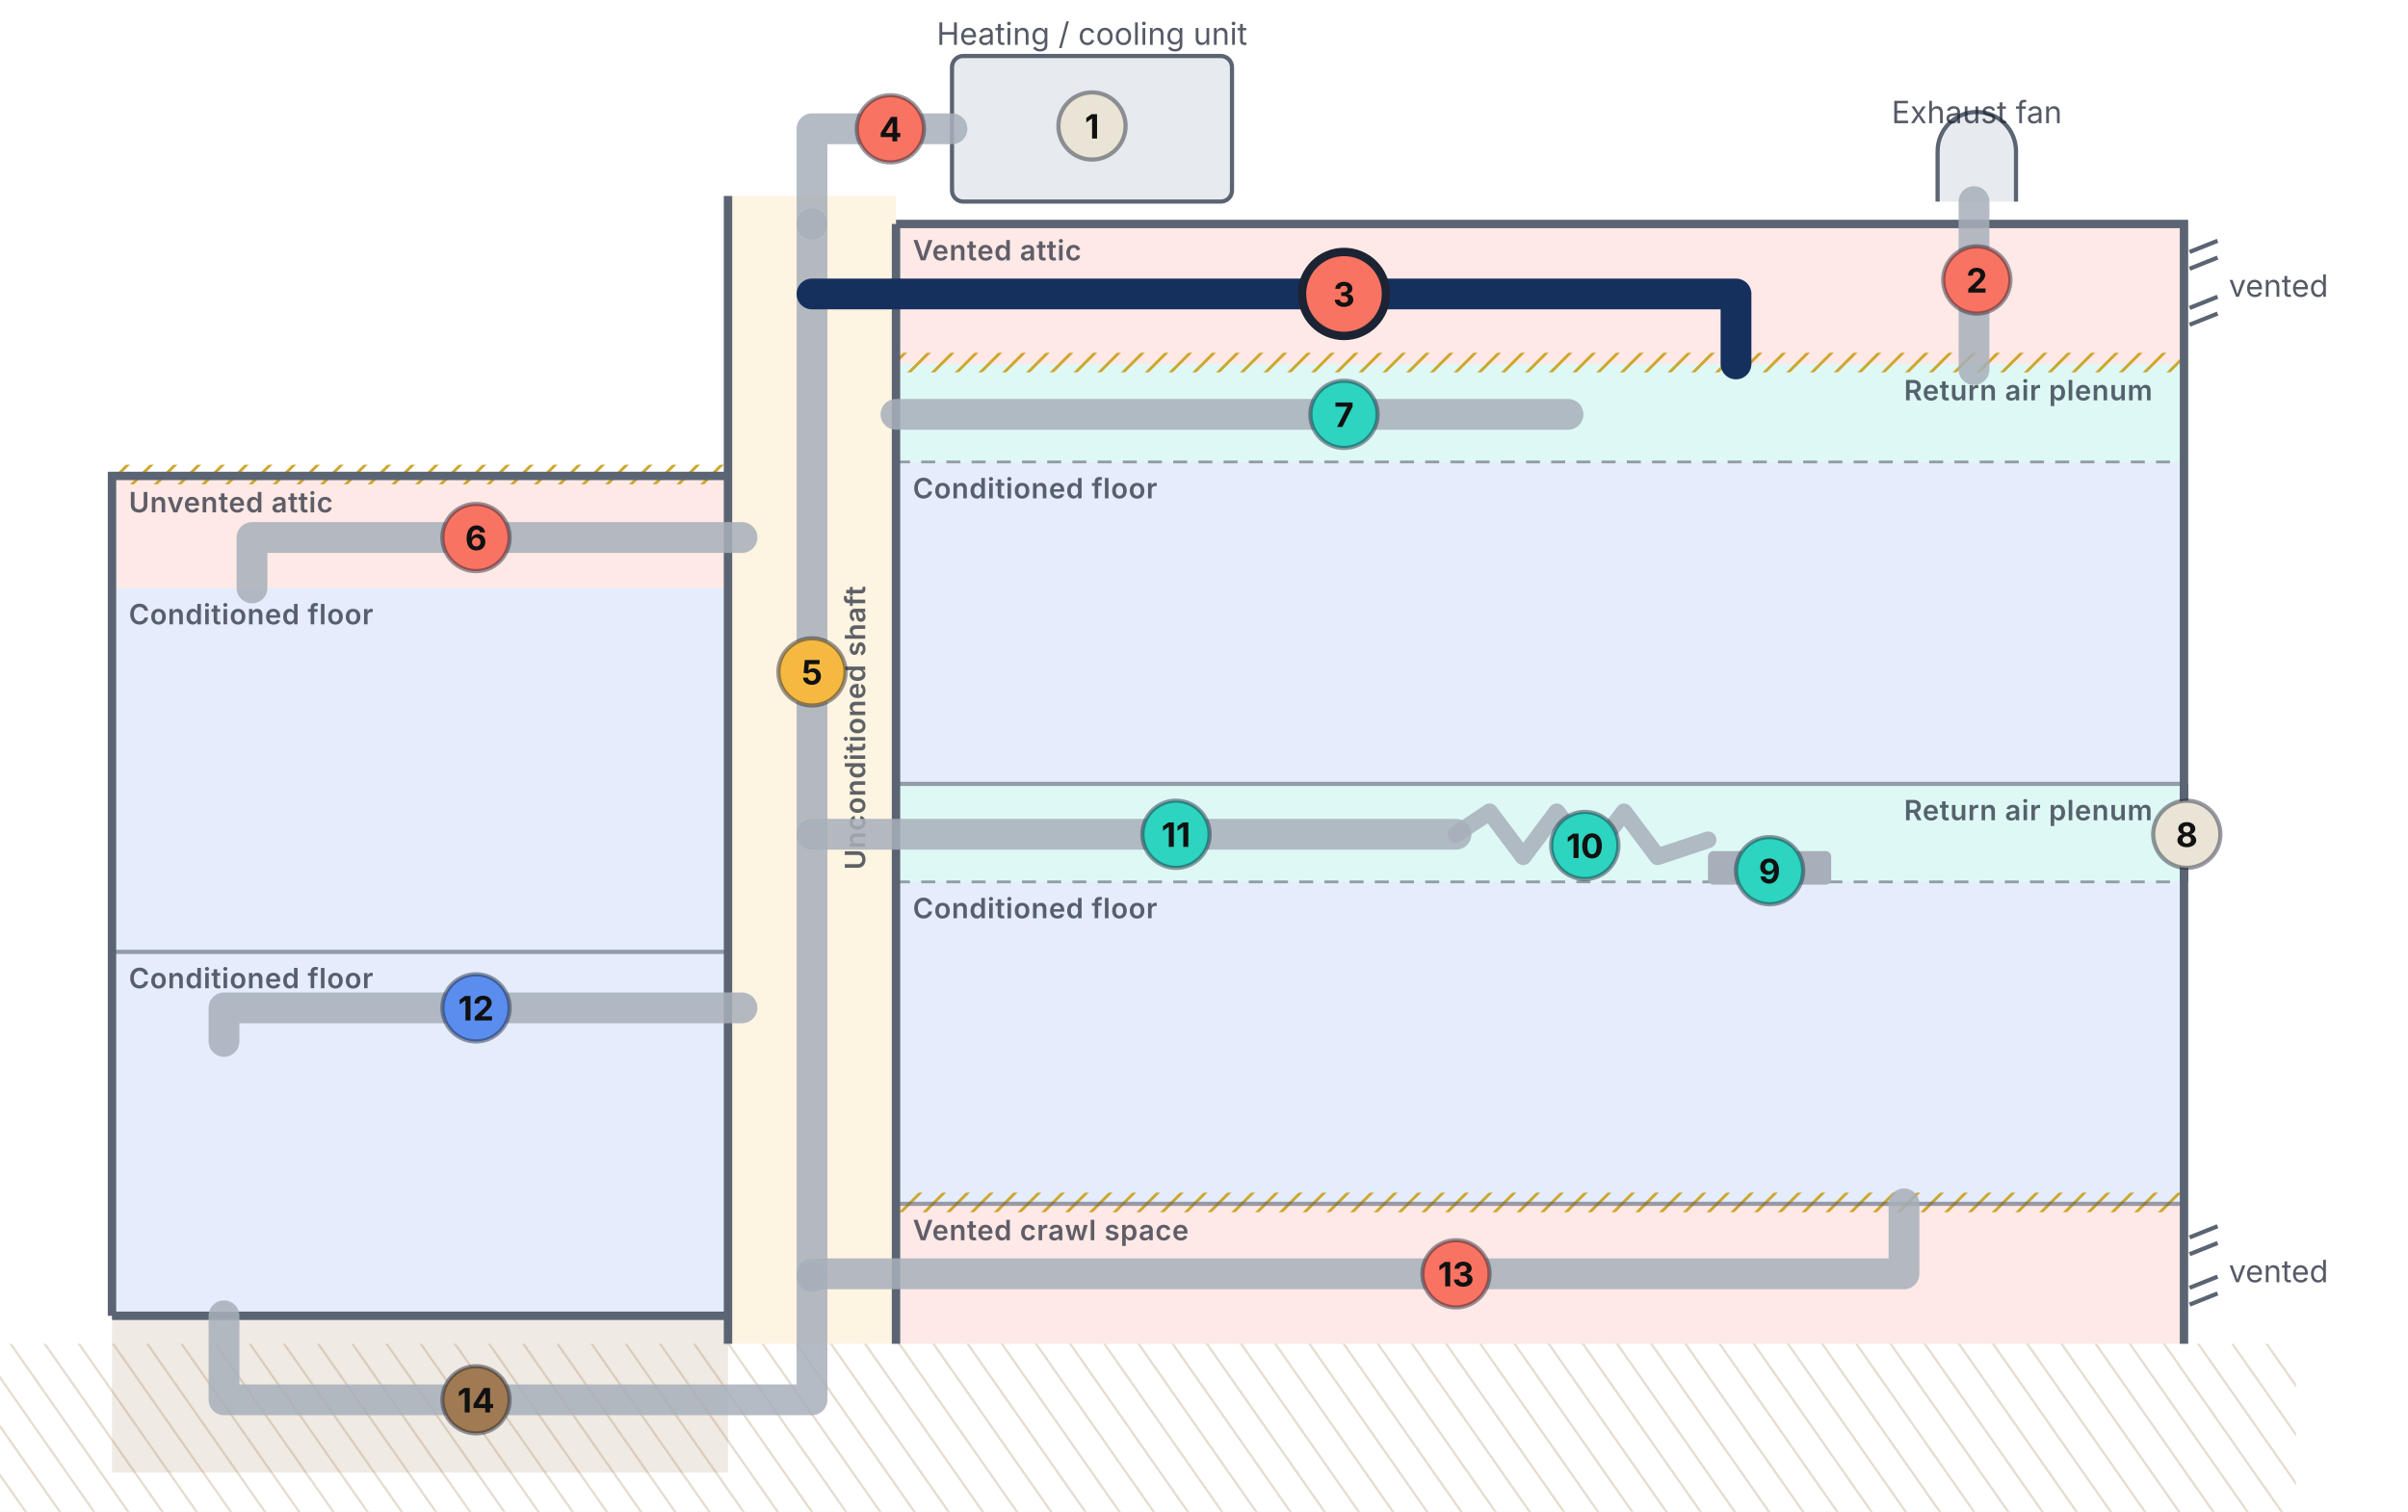
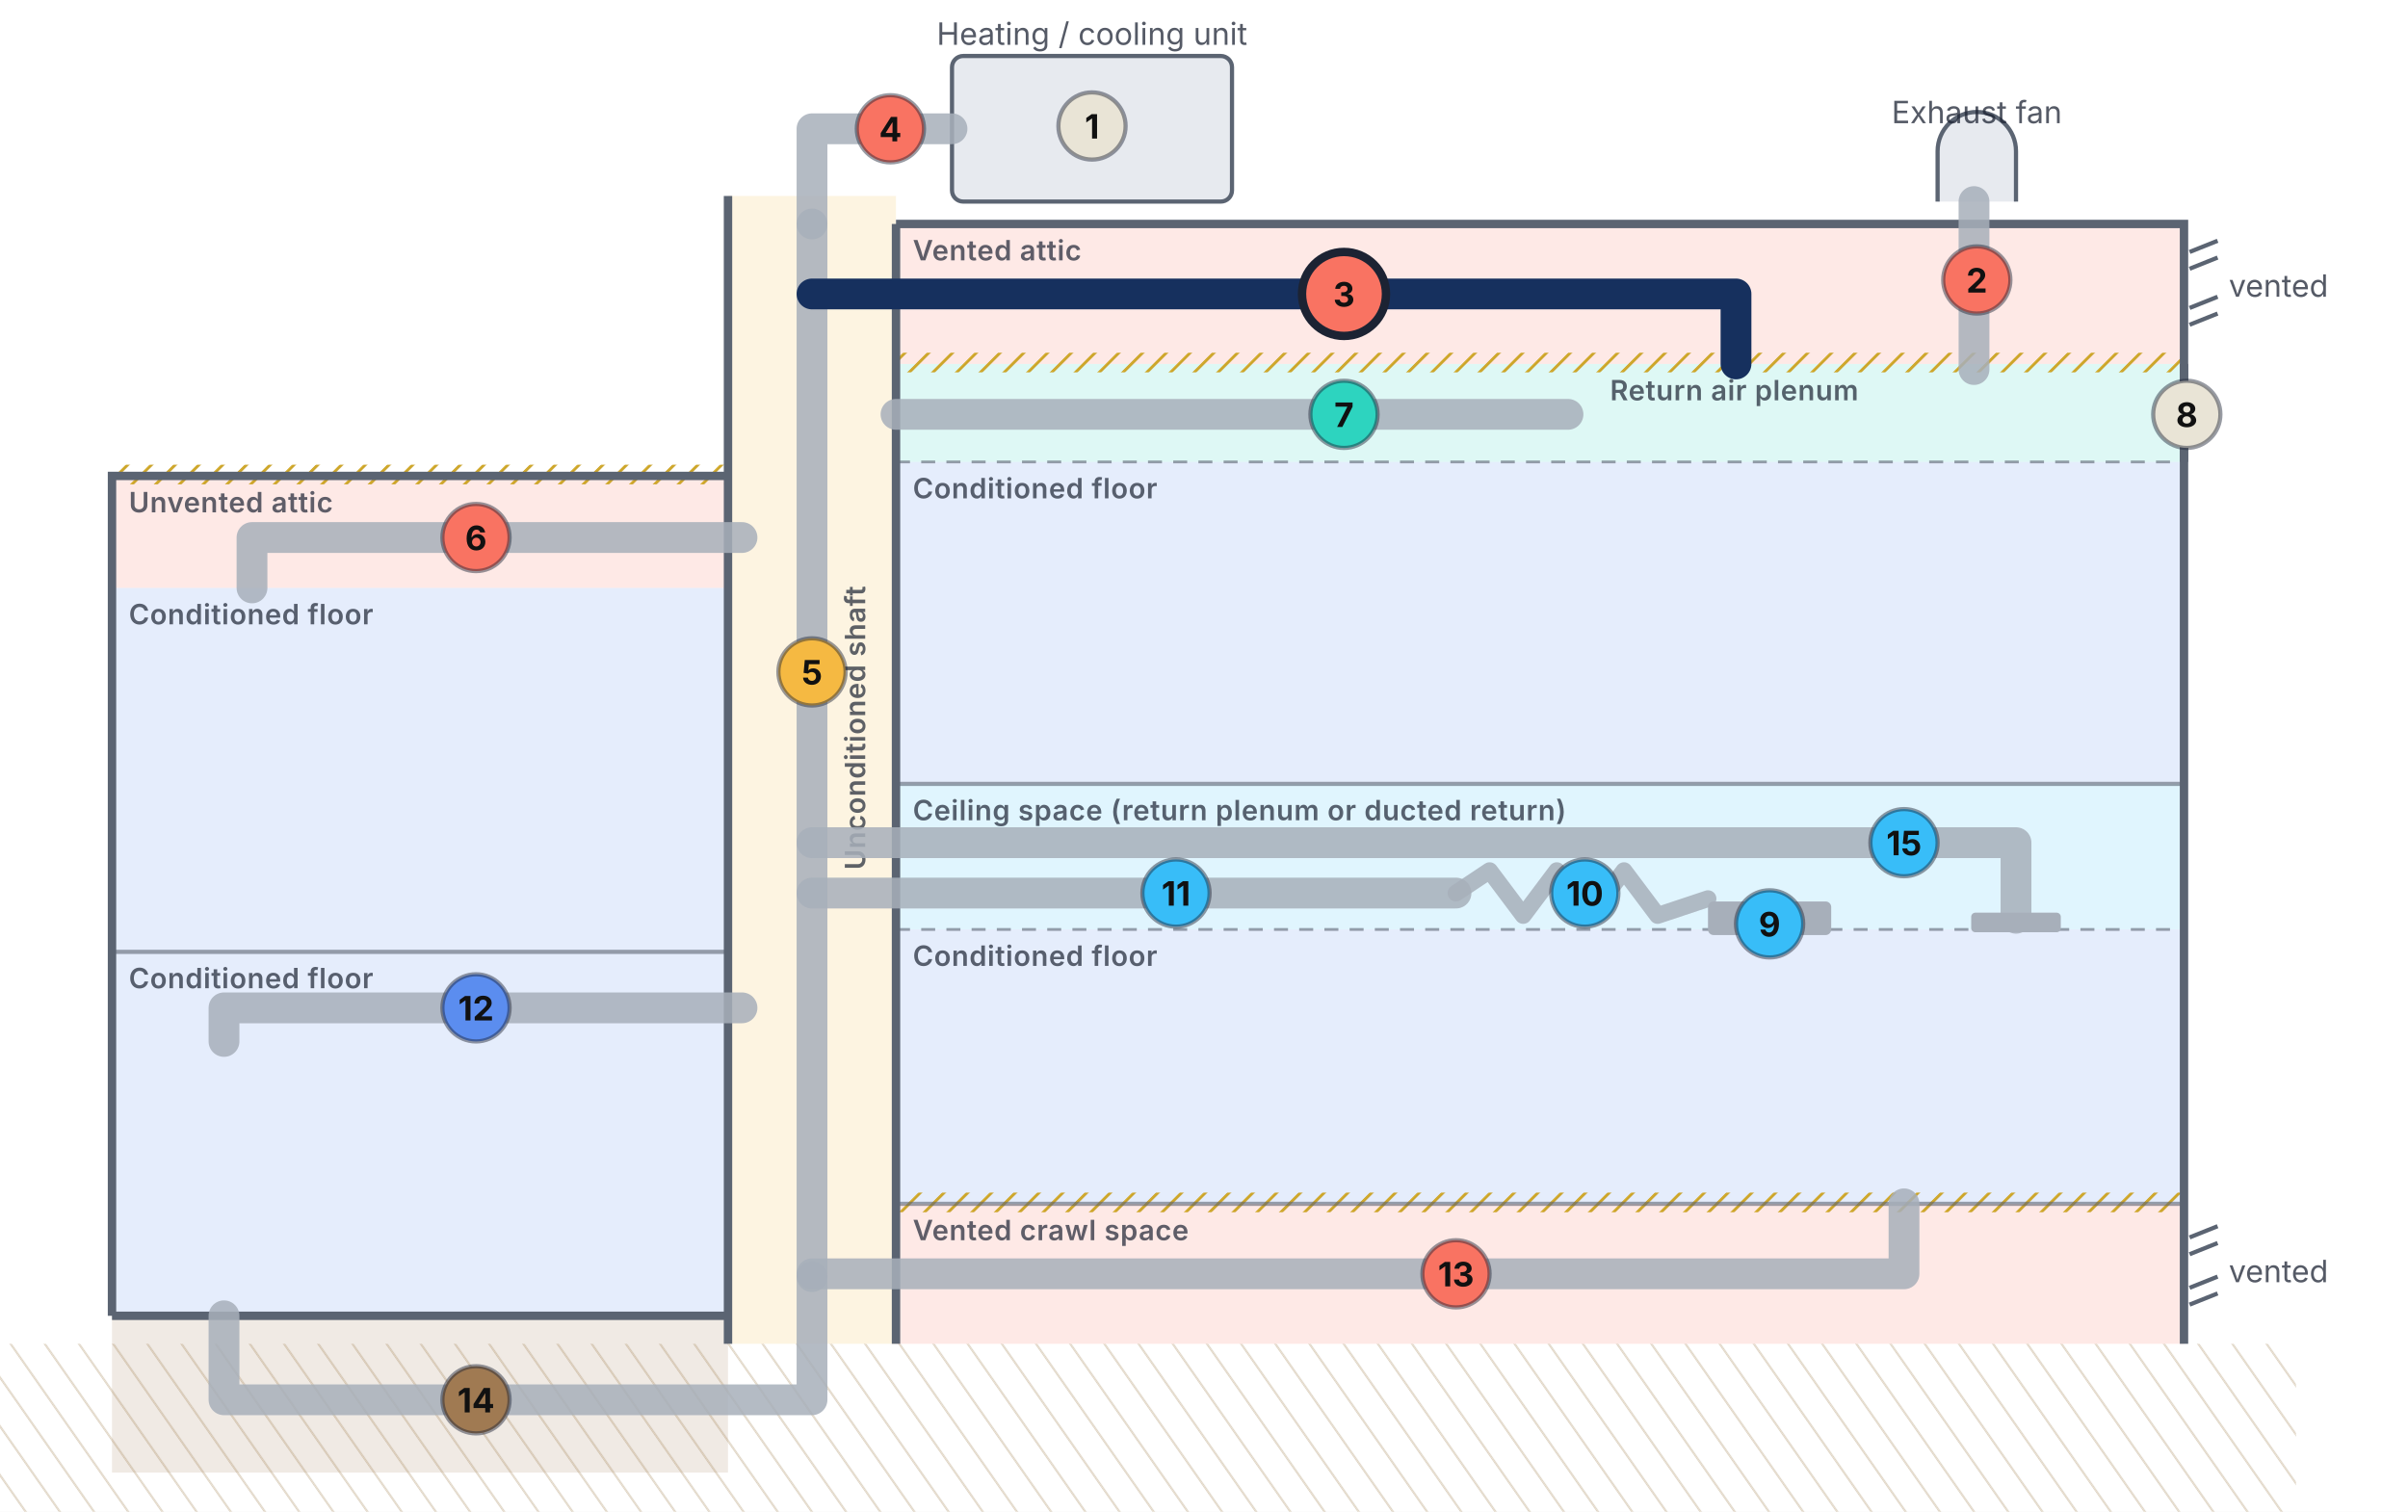
- <svg xmlns="http://www.w3.org/2000/svg" viewBox="80 40 860 540" role="img" aria-label="Building section with 14 numbered duct locations" width="860" height="540">
+ <svg xmlns="http://www.w3.org/2000/svg" viewBox="80 40 860 540" role="img" aria-label="Building section with 15 numbered duct locations" width="860" height="540">
  <style>
.g-space { font: 600 10px system-ui, -apple-system, sans-serif; fill: rgba(28,35,51,0.7); letter-spacing: 0.02em; }
.g-note { font: 11px system-ui, -apple-system, sans-serif; fill: rgba(28,35,51,0.75); }
.g-spot circle { stroke: rgba(28,35,51,0.45); stroke-width: 1.5; }
.g-spot text { font: 750 12px system-ui, -apple-system, sans-serif; fill: #111; }
.g-spot.on circle { r: 15; stroke: #1c2333; stroke-width: 3; }
</style>
  <rect x="80" y="40" width="860" height="540" fill="#ffffff" />
  <defs>
    <pattern id="g-hatch" width="6" height="6" patternUnits="userSpaceOnUse" patternTransform="rotate(45)">
      <line x1="0" y1="0" x2="0" y2="6" stroke="#c9a227" stroke-width="2" />
    </pattern>
    <pattern id="g-earth" width="10" height="10" patternUnits="userSpaceOnUse" patternTransform="rotate(-35)">
      <line x1="0" y1="0" x2="0" y2="10" stroke="#c4b49b" stroke-width="1.5" />
    </pattern>
  </defs>
  <rect x="80" y="520" width="820" height="60" fill="url(#g-earth)" opacity="0.55" />
  <rect x="120" y="510" width="220" height="56" fill="#a07a52" opacity="0.16" />
  <g>
    <rect x="400" y="120" width="460" height="50" fill="#f97362" opacity="0.16" />
    <text x="406" y="133" class="g-space">Vented attic</text>
  </g>
  <g>
    <rect x="400" y="170" width="460" height="35" fill="#2dd4bf" opacity="0.16" />
-     <text x="760" y="183" class="g-space">Return air plenum</text>
+     <text x="655" y="183" class="g-space">Return air plenum</text>
  </g>
  <g>
    <rect x="400" y="205" width="460" height="115" fill="#5b8def" opacity="0.16" />
    <text x="406" y="218" class="g-space">Conditioned floor</text>
  </g>
  <g>
-     <rect x="400" y="320" width="460" height="35" fill="#2dd4bf" opacity="0.16" />
-     <text x="760" y="333" class="g-space">Return air plenum</text>
+     <rect x="400" y="320" width="460" height="52" fill="#38bdf8" opacity="0.16" />
+     <text x="406" y="333" class="g-space">Ceiling space (return plenum or ducted return)</text>
  </g>
  <g>
-     <rect x="400" y="355" width="460" height="115" fill="#5b8def" opacity="0.16" />
-     <text x="406" y="368" class="g-space">Conditioned floor</text>
+     <rect x="400" y="372" width="460" height="98" fill="#5b8def" opacity="0.16" />
+     <text x="406" y="385" class="g-space">Conditioned floor</text>
  </g>
  <g>
    <rect x="400" y="470" width="460" height="50" fill="#f97362" opacity="0.16" />
    <text x="406" y="483" class="g-space">Vented crawl space</text>
  </g>
  <g>
    <rect x="340" y="110" width="60" height="410" fill="#f5b942" opacity="0.16" />
    <text x="389" y="300" class="g-space" transform="rotate(-90 389 300)" text-anchor="middle">Unconditioned shaft</text>
  </g>
  <g>
    <rect x="120" y="210" width="220" height="40" fill="#f97362" opacity="0.16" />
    <text x="126" y="223" class="g-space">Unvented attic</text>
  </g>
  <g>
    <rect x="120" y="250" width="220" height="130" fill="#5b8def" opacity="0.16" />
    <text x="126" y="263" class="g-space">Conditioned floor</text>
  </g>
  <g>
    <rect x="120" y="380" width="220" height="130" fill="#5b8def" opacity="0.16" />
    <text x="126" y="393" class="g-space">Conditioned floor</text>
  </g>
  <rect x="400" y="166" width="460" height="7" fill="url(#g-hatch)" />
  <rect x="120" y="206" width="220" height="7" fill="url(#g-hatch)" />
  <rect x="400" y="466" width="460" height="7" fill="url(#g-hatch)" />
  <path d="M120 510 V210 H340 M400 120 H860 V520 M120 510 H340 M340 110 V520 M400 120 V520" stroke="#5b6472" stroke-width="3" fill="none" />
  <path d="M400 320 H860 M400 470 H860 M120 380 H340" stroke="#5b6472" stroke-width="1.5" fill="none" opacity="0.6" />
-   <path d="M400 205 H860 M400 355 H860" stroke="#5b6472" stroke-width="1" stroke-dasharray="5 4" fill="none" opacity="0.6" />
+   <path d="M400 205 H860 M400 372 H860" stroke="#5b6472" stroke-width="1" stroke-dasharray="5 4" fill="none" opacity="0.6" />
  <path d="M862 130 l10 -4 M862 136 l10 -4" stroke="#5b6472" stroke-width="1.5" />
  <path d="M862 150 l10 -4 M862 156 l10 -4" stroke="#5b6472" stroke-width="1.5" />
  <path d="M862 482 l10 -4 M862 488 l10 -4" stroke="#5b6472" stroke-width="1.5" />
  <path d="M862 500 l10 -4 M862 506 l10 -4" stroke="#5b6472" stroke-width="1.5" />
  <text x="876" y="146" class="g-note">vented</text>
  <text x="876" y="498" class="g-note">vented</text>
  <rect x="420" y="60" width="100" height="52" rx="4" fill="#e7eaef" stroke="#5b6472" stroke-width="1.5" />
  <text x="470" y="56" class="g-note" text-anchor="middle">Heating / cooling unit</text>
  <path d="M772 112 v-18 a14 14 0 0 1 28 0 v18" fill="#e7eaef" stroke="#5b6472" stroke-width="1.5" />
  <text x="786" y="84" class="g-note" text-anchor="middle">Exhaust fan</text>
  <path d="M420 86 H370 V120" fill="none" stroke="#a7afba" stroke-width="11" stroke-linecap="round" stroke-linejoin="round" opacity="0.85" />
  <path d="M370 120 V496" fill="none" stroke="#a7afba" stroke-width="11" stroke-linecap="round" stroke-linejoin="round" opacity="0.85" />
  <path d="M370 145 H700 V170" fill="none" stroke="#16305e" stroke-width="11" stroke-linecap="round" stroke-linejoin="round" opacity="1" />
  <path d="M785 172 V112" fill="none" stroke="#a7afba" stroke-width="11" stroke-linecap="round" stroke-linejoin="round" opacity="0.85" />
  <path d="M345 232 H170 V250" fill="none" stroke="#a7afba" stroke-width="11" stroke-linecap="round" stroke-linejoin="round" opacity="0.85" />
  <path d="M400 188 H640" fill="none" stroke="#a7afba" stroke-width="11" stroke-linecap="round" stroke-linejoin="round" opacity="0.85" />
-   <path d="M370 338 H600" fill="none" stroke="#a7afba" stroke-width="11" stroke-linecap="round" stroke-linejoin="round" opacity="0.85" />
-   <path d="M600 338 L612 330 L624 346 L636 330 L648 346 L660 330 L672 346 L690 340" fill="none" stroke="#a7afba" stroke-width="6" stroke-linecap="round" stroke-linejoin="round" opacity="0.85" />
+   <path d="M370 341 H800 V368" fill="none" stroke="#a7afba" stroke-width="11" stroke-linecap="round" stroke-linejoin="round" opacity="0.85" />
+   <path d="M370 359 H600" fill="none" stroke="#a7afba" stroke-width="11" stroke-linecap="round" stroke-linejoin="round" opacity="0.85" />
+   <path d="M600 359 L612 351 L624 367 L636 351 L648 367 L660 351 L672 367 L690 361" fill="none" stroke="#a7afba" stroke-width="6" stroke-linecap="round" stroke-linejoin="round" opacity="0.85" />
  <path d="M345 400 H160 V412" fill="none" stroke="#a7afba" stroke-width="11" stroke-linecap="round" stroke-linejoin="round" opacity="0.85" />
  <path d="M370 495 H760 V470" fill="none" stroke="#a7afba" stroke-width="11" stroke-linecap="round" stroke-linejoin="round" opacity="0.85" />
  <path d="M370 496 V540 H160 V510" fill="none" stroke="#a7afba" stroke-width="11" stroke-linecap="round" stroke-linejoin="round" opacity="0.85" />
-   <rect x="690" y="344" width="44" height="12" rx="2" fill="#a7afba" />
-   <path d="M860 320 V355" stroke="#5b6472" stroke-width="3" />
+   <rect x="690" y="362" width="44" height="12" rx="2" fill="#a7afba" />
+   <rect x="784" y="366" width="32" height="7" rx="1.5" fill="#a7afba" />
+   <path d="M860 170 V205" stroke="#5b6472" stroke-width="3" />
  <g class="g-spot " transform="translate(470 85)">
    <circle r="12" fill="#e9e4d6" />
    <text text-anchor="middle" dy="4.5">1</text>
  </g>
  <g class="g-spot " transform="translate(786 140)">
    <circle r="12" fill="#f97362" />
    <text text-anchor="middle" dy="4.5">2</text>
  </g>
  <g class="g-spot on" transform="translate(560 145)">
    <circle r="15" fill="#f97362" />
    <text text-anchor="middle" dy="4.5">3</text>
  </g>
  <g class="g-spot " transform="translate(398 86)">
    <circle r="12" fill="#f97362" />
    <text text-anchor="middle" dy="4.5">4</text>
  </g>
  <g class="g-spot " transform="translate(370 280)">
    <circle r="12" fill="#f5b942" />
    <text text-anchor="middle" dy="4.5">5</text>
  </g>
  <g class="g-spot " transform="translate(250 232)">
    <circle r="12" fill="#f97362" />
    <text text-anchor="middle" dy="4.5">6</text>
  </g>
  <g class="g-spot " transform="translate(560 188)">
    <circle r="12" fill="#2dd4bf" />
    <text text-anchor="middle" dy="4.5">7</text>
  </g>
-   <g class="g-spot " transform="translate(861 338)">
+   <g class="g-spot " transform="translate(861 188)">
    <circle r="12" fill="#e9e4d6" />
    <text text-anchor="middle" dy="4.5">8</text>
  </g>
-   <g class="g-spot " transform="translate(712 351)">
-     <circle r="12" fill="#2dd4bf" />
+   <g class="g-spot " transform="translate(712 370)">
+     <circle r="12" fill="#38bdf8" />
    <text text-anchor="middle" dy="4.5">9</text>
  </g>
-   <g class="g-spot " transform="translate(646 342)">
-     <circle r="12" fill="#2dd4bf" />
+   <g class="g-spot " transform="translate(646 359)">
+     <circle r="12" fill="#38bdf8" />
    <text text-anchor="middle" dy="4.5">10</text>
  </g>
-   <g class="g-spot " transform="translate(500 338)">
-     <circle r="12" fill="#2dd4bf" />
+   <g class="g-spot " transform="translate(500 359)">
+     <circle r="12" fill="#38bdf8" />
    <text text-anchor="middle" dy="4.5">11</text>
  </g>
  <g class="g-spot " transform="translate(250 400)">
    <circle r="12" fill="#5b8def" />
    <text text-anchor="middle" dy="4.5">12</text>
  </g>
  <g class="g-spot " transform="translate(600 495)">
    <circle r="12" fill="#f97362" />
    <text text-anchor="middle" dy="4.5">13</text>
  </g>
  <g class="g-spot " transform="translate(250 540)">
    <circle r="12" fill="#a07a52" />
    <text text-anchor="middle" dy="4.5">14</text>
  </g>
+   <g class="g-spot " transform="translate(760 341)">
+     <circle r="12" fill="#38bdf8" />
+     <text text-anchor="middle" dy="4.5">15</text>
+   </g>
</svg>
